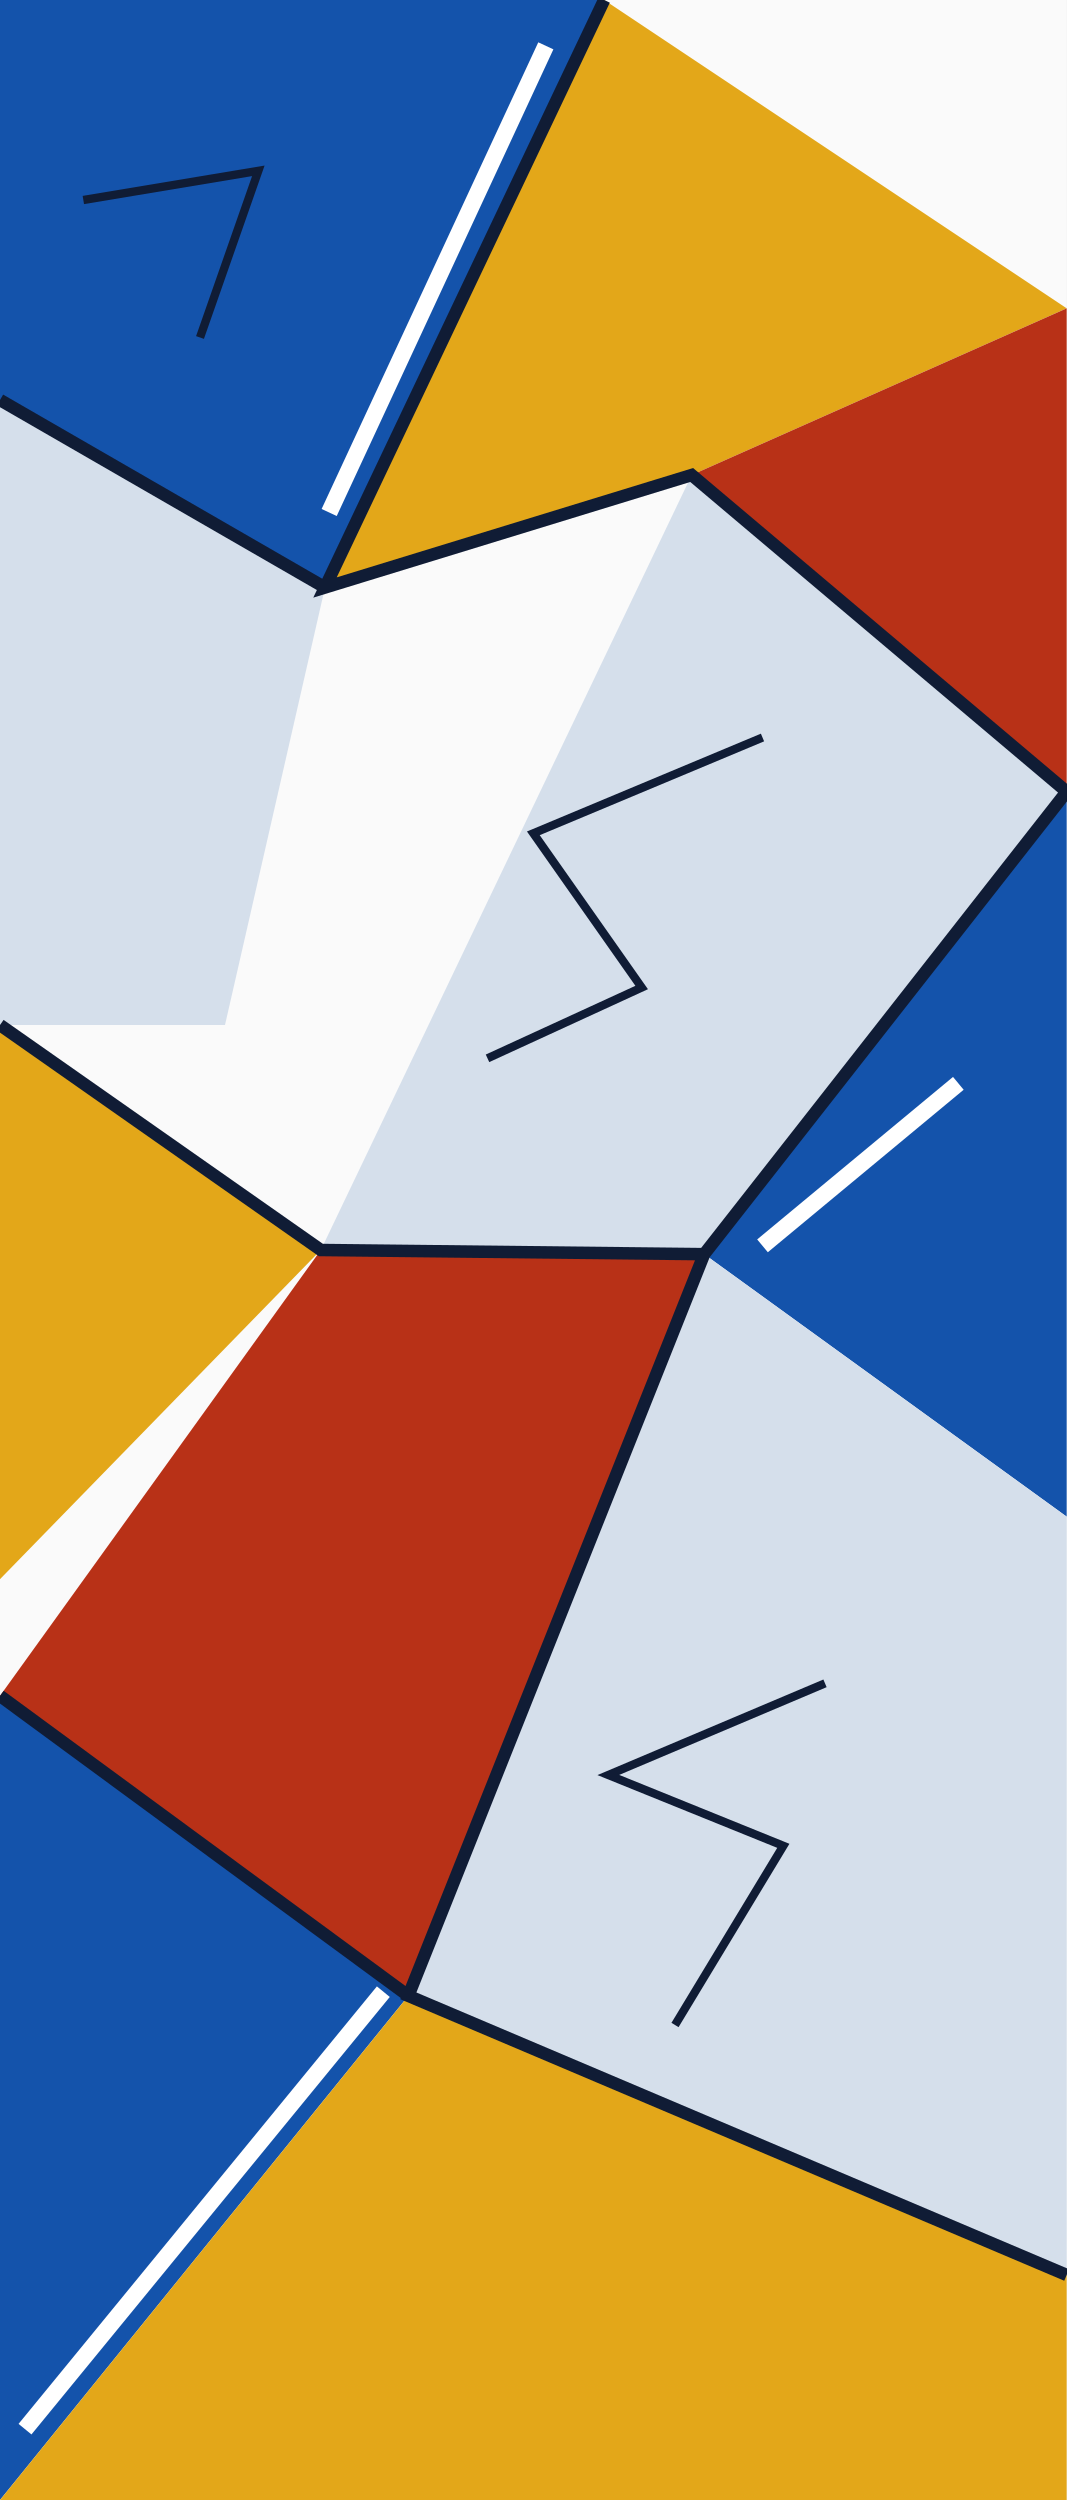
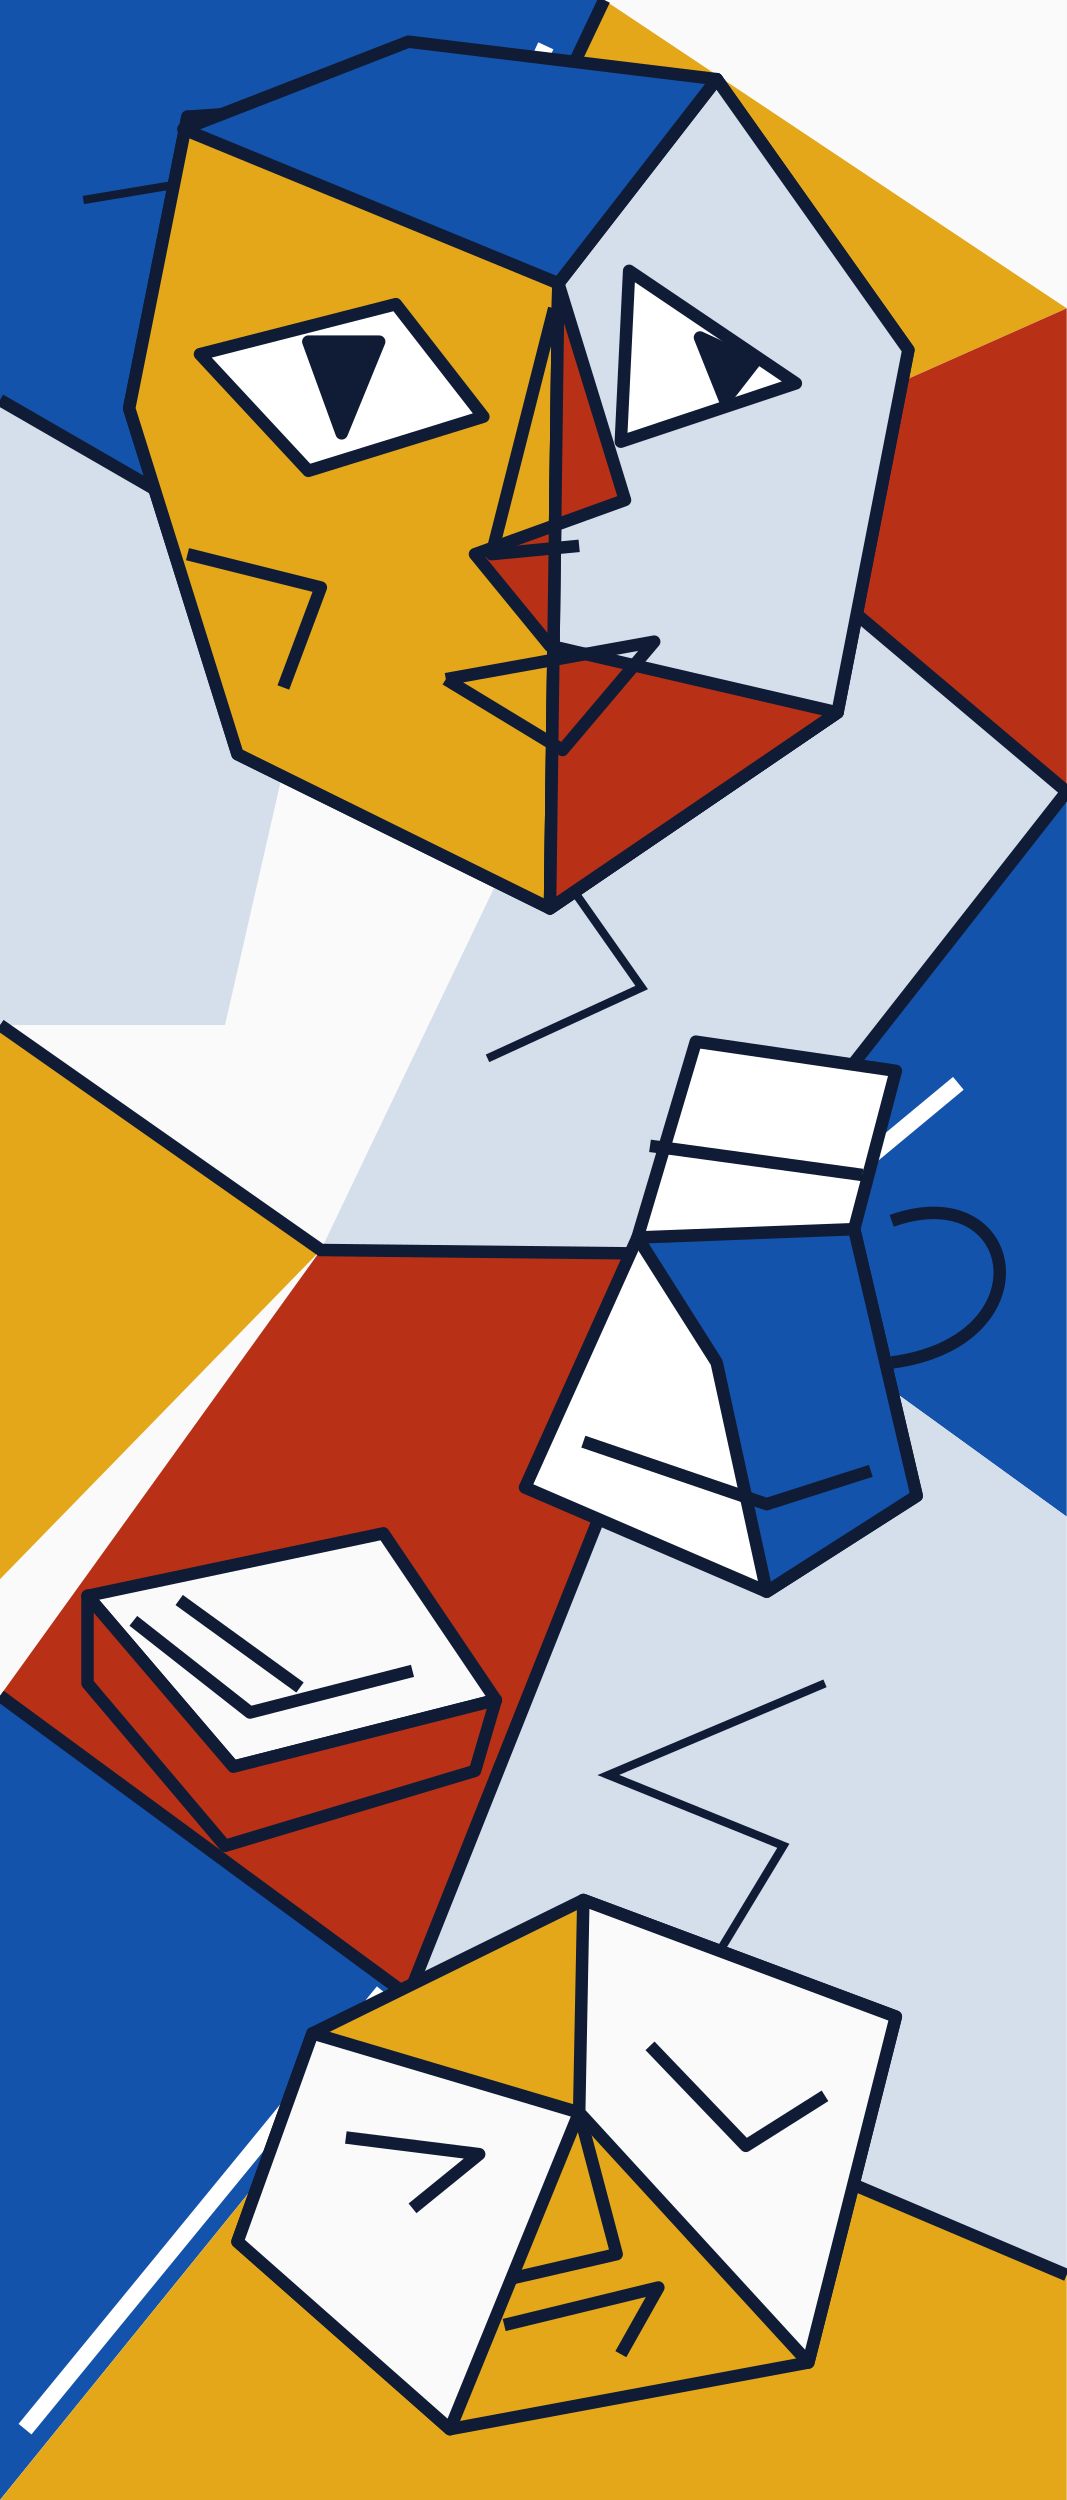
<svg xmlns="http://www.w3.org/2000/svg" viewBox="0 0 256 600" fill="none">
  <path fill="#fafafa" d="M0 0h256v600H0z" />
  <path fill="#1453ab" d="M0 0h145L78 141 0 96zM256 190v174l-87-63zM0 407l98 72L0 600z" />
  <path fill="#e3a719" d="m145 0 111 74-90 40-88 27zM0 246l77 54-77 79zM98 479l158 67v54H0z" />
  <path fill="#b83117" d="m256 74-90 40 90 76zM77 300l92 1-71 178L0 407z" />
  <path fill="#d5dfeb" d="m0 96 78 45-24 105H0zM166 114l90 76-87 111-92-1zM169 301l87 63v182L98 479z" />
  <path stroke="#101c35" stroke-width="3" d="m145 0-67 141 88-27 90 76-87 111-71 178 158 67M0 246l77 54 92 1M0 407l98 72M78 141 0 96" />
  <path stroke="#101c35" stroke-width="2" d="m183 177-55 23 26 37-37 17M198 404l-52 22 42 17-26 43M20 48l42-7-14 40" />
  <path stroke="#fff" stroke-width="4" d="m6 583 86-105M230 260l-47 39M131 11l-52 112" />
+   <g stroke="#101c35" stroke-width="3" stroke-linejoin="round">
+     <path fill="#fafafa" d="m45 28 127-9 46 65-17 87-69 47-75-37-26-83z" />
+     <path fill="#e3a719" d="m45 28 89 40-2 150-75-37-26-83z" />
+     <path fill="#d5dfeb" d="m134 68 38-49 46 65-17 87-69 47z" />
+     <path fill="#b83117" d="m134 68 16 52-36 13 18 22 69 16-69 47z" />
+     <path fill="#fff" d="m48 85 47-12 21 27-42 13zM151 65l40 27-42 14z" />
+     <path fill="#101c35" d="m74 82 8 22 9-22zM168 81l6 15 7-9z" />
+     <path d="m133 74-15 59 21-2M107 163l50-9-22 26-28-17M45 133l32 8-9 24" />
+     <path fill="#1453ab" d="m44 31 54-21 74 9-38 49z" />
+     <path fill="#fff" d="m167 250 48 7-10 38 15 64-36 23-58-25 27-60z" />
+     <path fill="#1453ab" d="m153 297 52-2 15 64-36 23-12-55z" />
+     <path d="m156 275 51 7M140 346l44 15 25-8M214 293c31-11 38 29 0 34" />
+     <path fill="#fafafa" d="m21 383 71-15 27 40-63 16z" />
+     <path fill="#b83117" d="m56 424 63-16-5 17-60 18-33-39v-21z" />
+     <path d="m32 389 28 22 39-10M43 384l29 21" />
+     <path fill="#e3a719" d="m75 488 65-32 75 28-21 83-86 16-51-45z" />
+     <path fill="#fafafa" d="m75 488 64 19 1-51 75 28-21 83-55-60-31 76-51-45z" />
+     <path d="m83 513 32 4-16 13M156 491l23 24 19-12M139 507l9 34-26 6M121 558l37-9-9 16" />
+   </g>
</svg>
